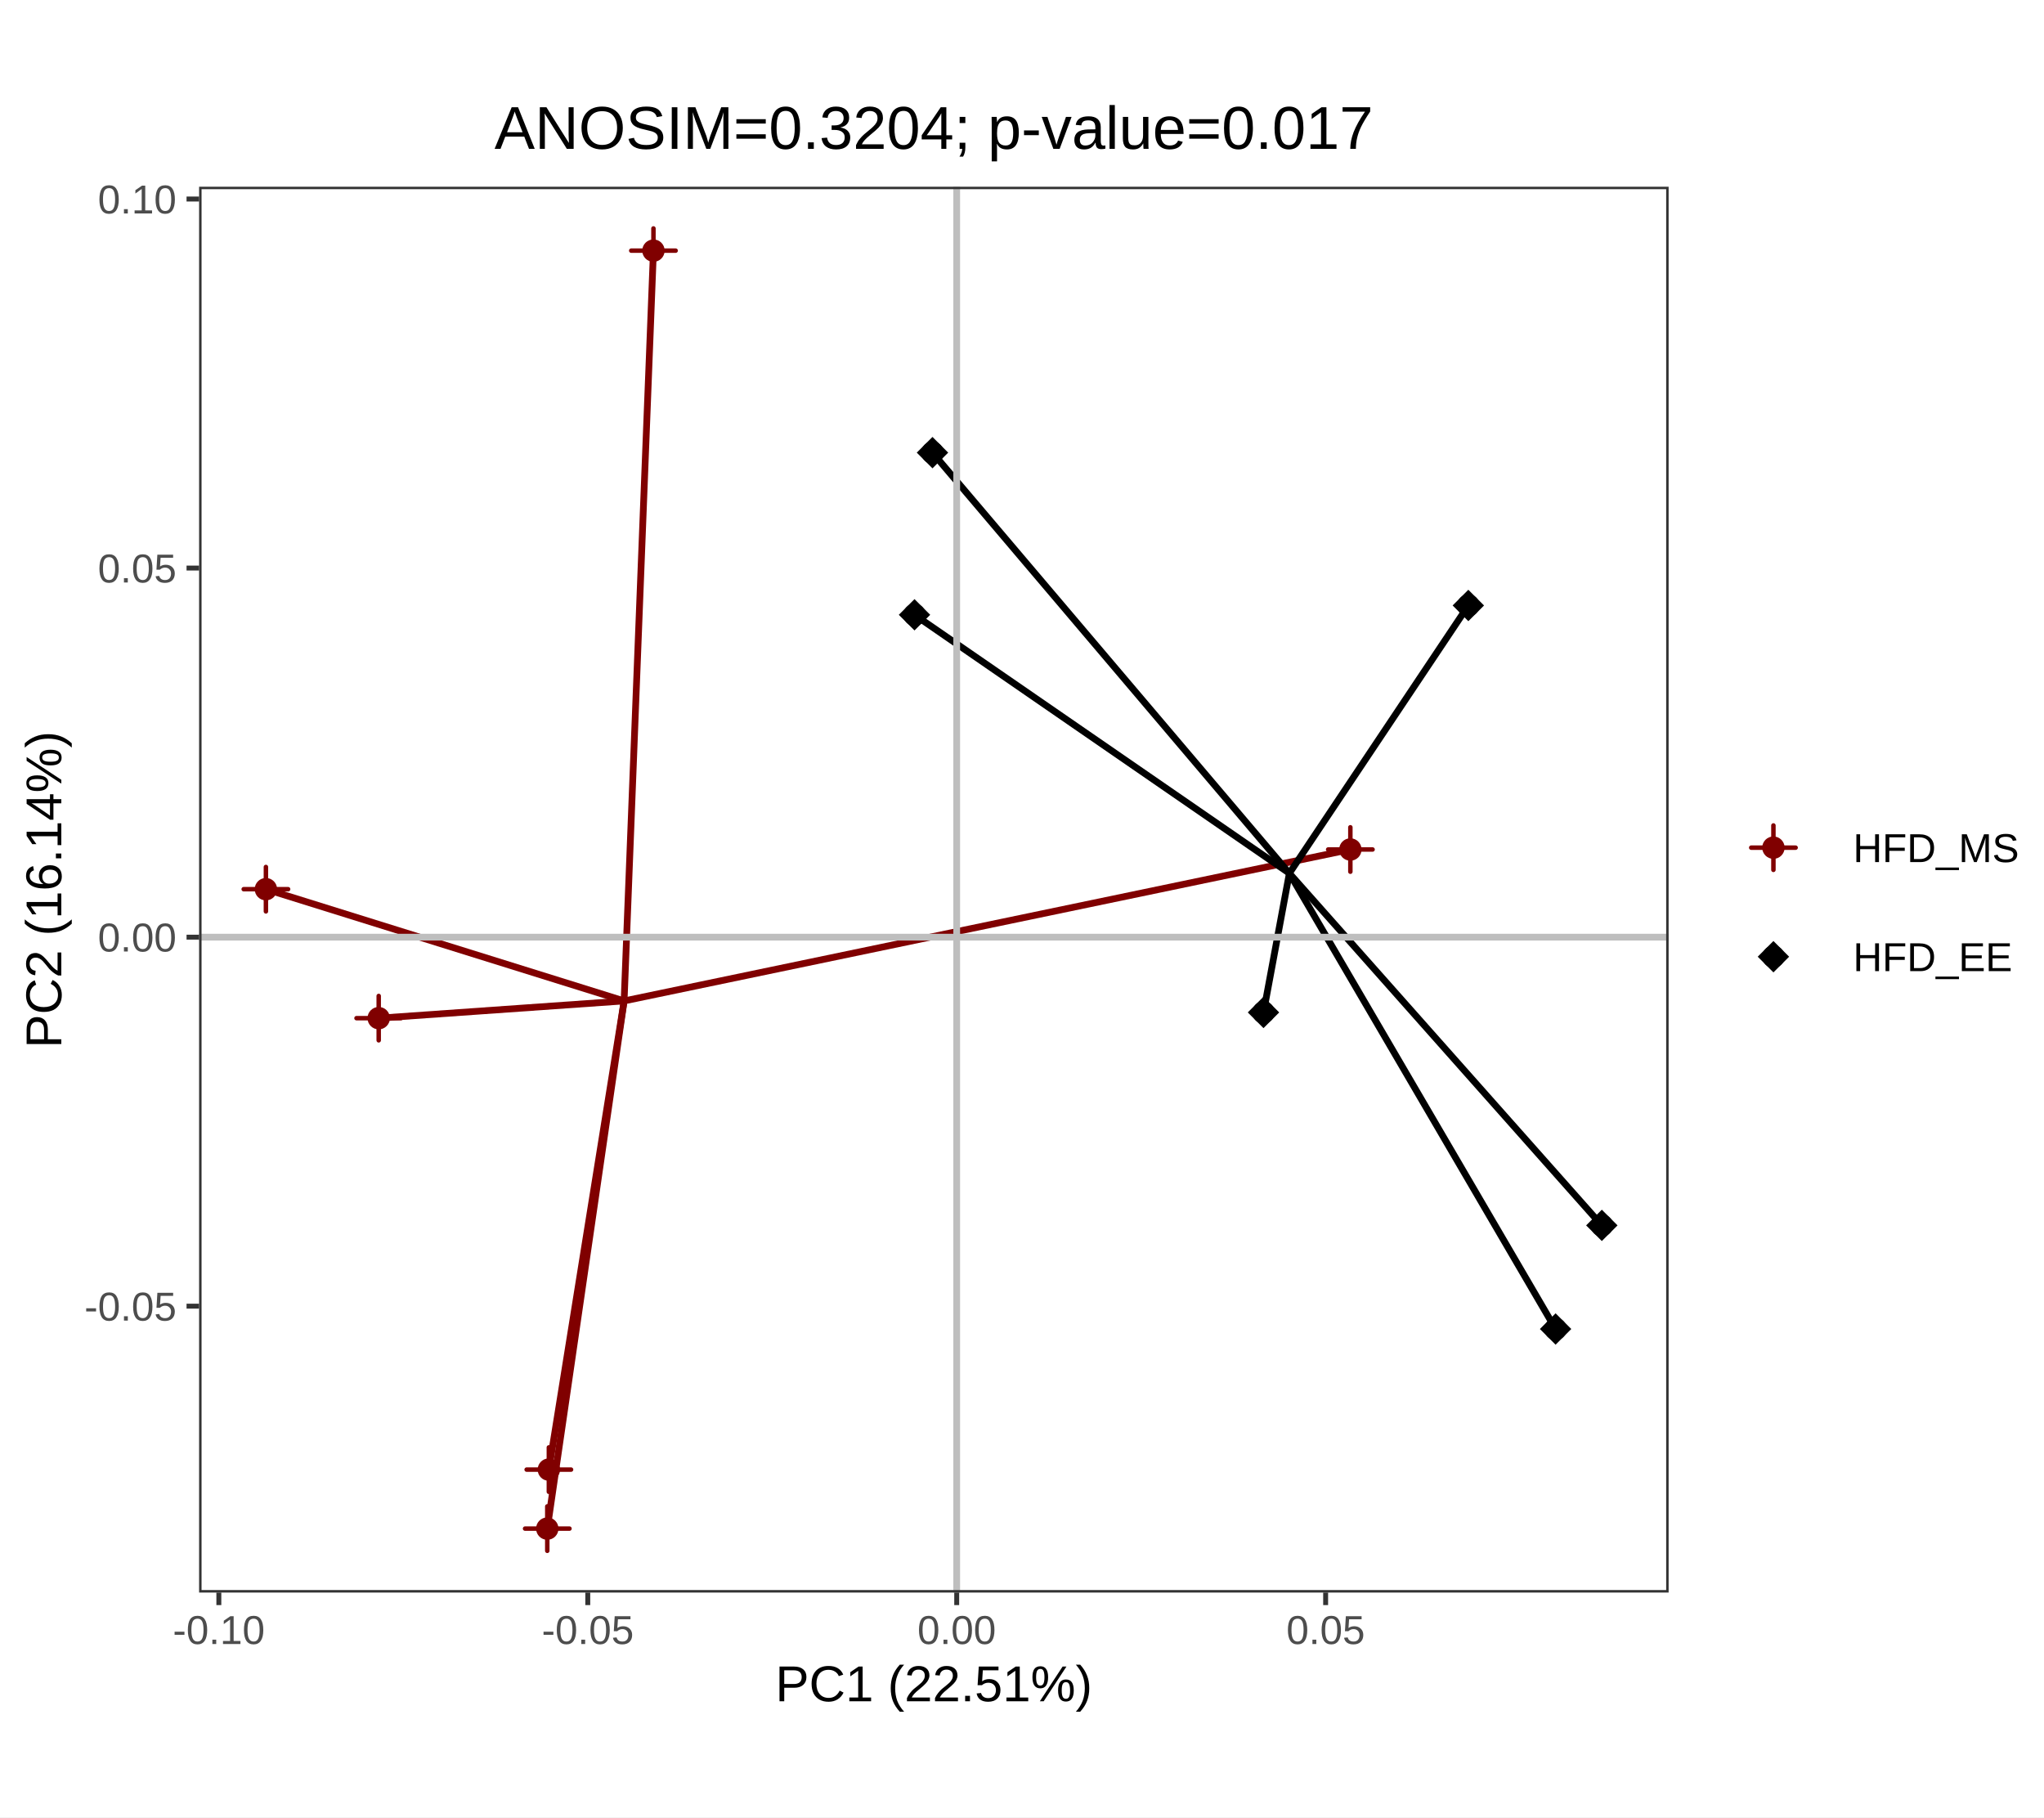
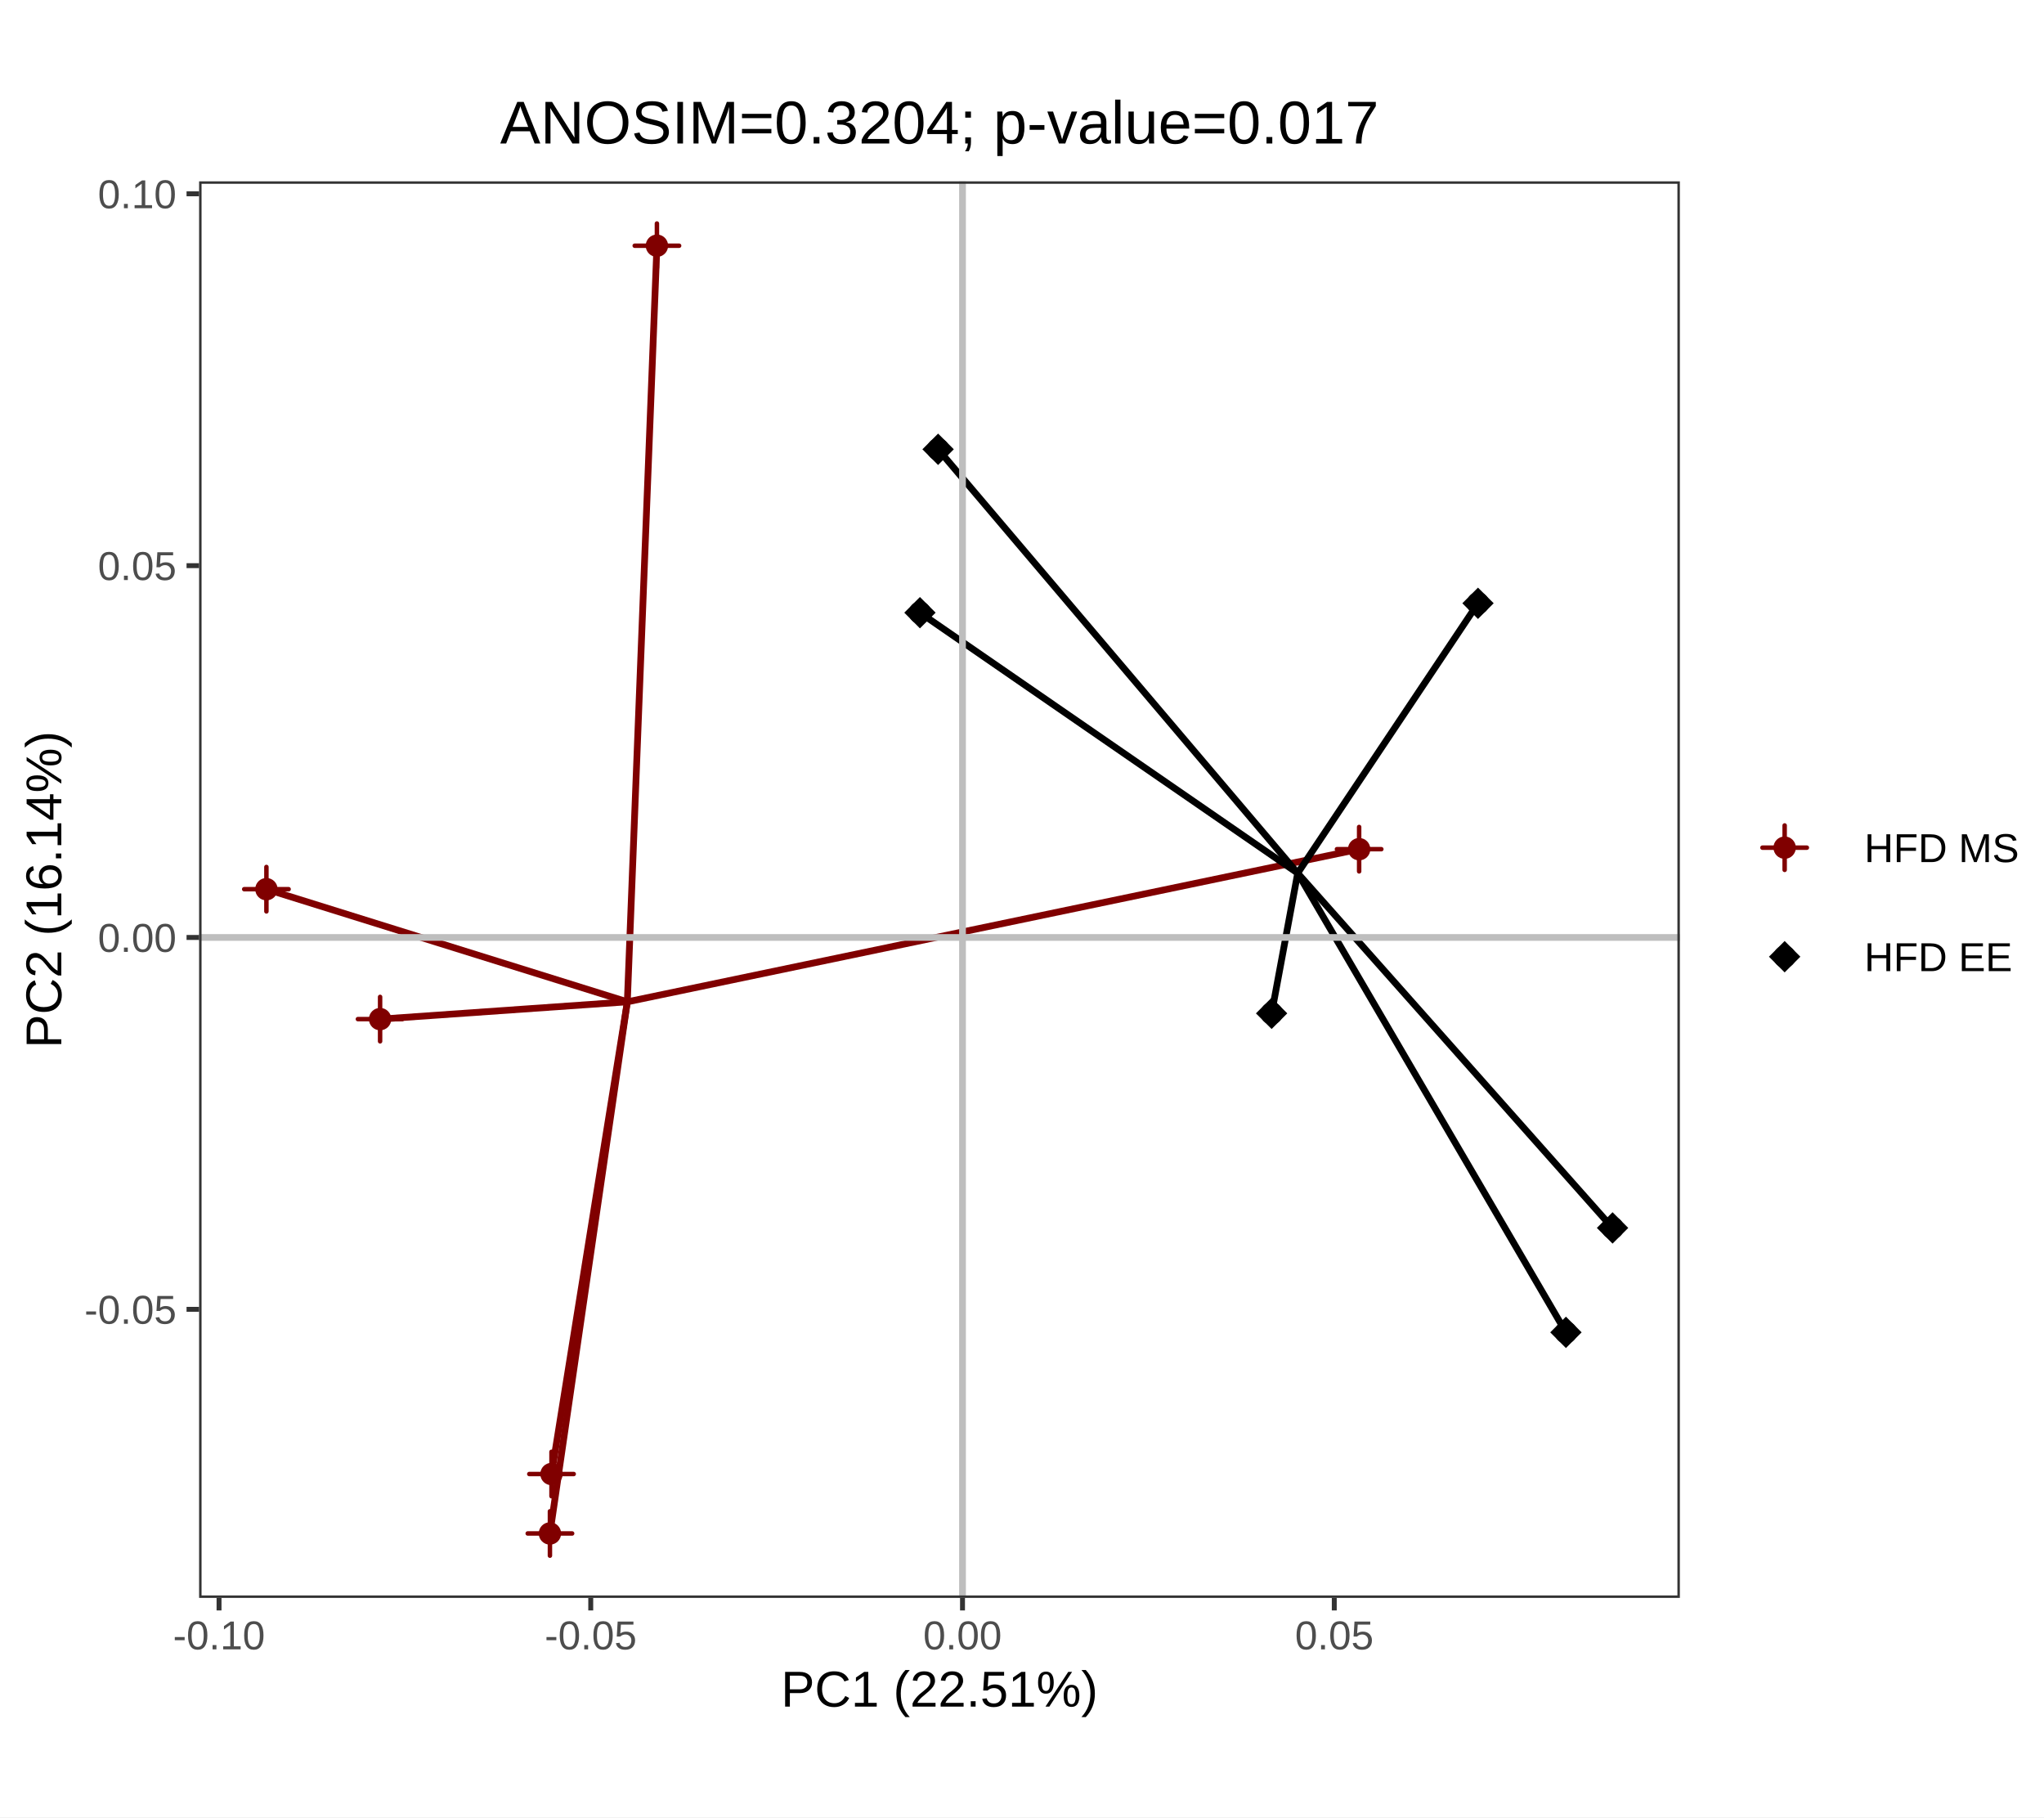
<svg xmlns="http://www.w3.org/2000/svg" class="svglite" width="324.00pt" height="288.00pt" viewBox="0 0 324.00 288.00">
  <defs>
    <style type="text/css">
    .svglite line, .svglite polyline, .svglite polygon, .svglite path, .svglite rect, .svglite circle {
      fill: none;
      stroke: #000000;
      stroke-linecap: round;
      stroke-linejoin: round;
      stroke-miterlimit: 10.00;
    }
    .svglite text {
      white-space: pre;
    }
  </style>
  </defs>
  <rect width="100%" height="100%" style="stroke: none; fill: #FFFFFF;" />
  <defs>
    <clipPath id="cpMC4wMHwzMjQuMDB8MC4wMHwyODguMDA=">
      <rect x="0.00" y="0.00" width="324.00" height="288.00" />
    </clipPath>
  </defs>
  <g clip-path="url(#cpMC4wMHwzMjQuMDB8MC4wMHwyODguMDA=)">
</g>
  <defs>
-     <clipPath id="cpMC4wMHwzMjQuMDB8MTIuNzN8Mjc1LjI3">
-       <rect x="0.00" y="12.73" width="324.00" height="262.53" />
+     <clipPath id="cpMC4wMHwzMjQuMDB8MTEuODh8Mjc2LjEy">
+       <rect x="0.00" y="11.88" width="324.00" height="264.23" />
    </clipPath>
  </defs>
-   <g clip-path="url(#cpMC4wMHwzMjQuMDB8MTIuNzN8Mjc1LjI3)">
-     <rect x="0.00" y="12.73" width="324.00" height="262.53" style="stroke-width: 0.78; stroke: #FFFFFF; fill: #FFFFFF;" />
+   <g clip-path="url(#cpMC4wMHwzMjQuMDB8MTEuODh8Mjc2LjEy)">
+     <rect x="0.00" y="11.88" width="324.00" height="264.23" style="stroke-width: 0.78; stroke: #FFFFFF; fill: #FFFFFF;" />
  </g>
  <g clip-path="url(#cpMC4wMHwzMjQuMDB8MC4wMHwyODguMDA=)">
</g>
  <defs>
-     <clipPath id="cpMzEuNTZ8MjY0LjUwfDI5LjU5fDI1Mi4zNw==">
-       <rect x="31.56" y="29.59" width="232.94" height="222.78" />
+     <clipPath id="cpMzEuNTZ8MjY2LjI4fDI4Ljc0fDI1My4yMg==">
+       <rect x="31.56" y="28.74" width="234.72" height="224.48" />
    </clipPath>
  </defs>
-   <g clip-path="url(#cpMzEuNTZ8MjY0LjUwfDI5LjU5fDI1Mi4zNw==)">
-     <rect x="31.56" y="29.59" width="232.94" height="222.78" style="stroke-width: 0.78; stroke: none; fill: #FFFFFF;" />
-     <circle cx="42.15" cy="140.91" r="1.42" style="stroke-width: 0.71; stroke: #800000; fill: #800000;" />
-     <circle cx="147.81" cy="71.73" r="1.42" style="stroke-width: 0.71; fill: #000000;" />
-     <circle cx="103.58" cy="39.72" r="1.42" style="stroke-width: 0.71; stroke: #800000; fill: #800000;" />
-     <circle cx="214.05" cy="134.62" r="1.42" style="stroke-width: 0.71; stroke: #800000; fill: #800000;" />
-     <circle cx="200.28" cy="160.44" r="1.42" style="stroke-width: 0.71; fill: #000000;" />
-     <circle cx="144.96" cy="97.43" r="1.42" style="stroke-width: 0.71; fill: #000000;" />
-     <circle cx="86.75" cy="242.24" r="1.42" style="stroke-width: 0.71; stroke: #800000; fill: #800000;" />
-     <circle cx="232.75" cy="95.95" r="1.42" style="stroke-width: 0.71; fill: #000000;" />
-     <circle cx="87.00" cy="232.89" r="1.42" style="stroke-width: 0.71; stroke: #800000; fill: #800000;" />
-     <circle cx="246.58" cy="210.61" r="1.42" style="stroke-width: 0.71; fill: #000000;" />
-     <circle cx="60.03" cy="161.35" r="1.42" style="stroke-width: 0.71; stroke: #800000; fill: #800000;" />
-     <circle cx="253.91" cy="194.19" r="1.42" style="stroke-width: 0.71; fill: #000000;" />
-     <line x1="98.93" y1="158.62" x2="42.15" y2="140.91" style="stroke-width: 1.07; stroke: #800000; stroke-linecap: butt;" />
-     <line x1="98.93" y1="158.62" x2="103.58" y2="39.72" style="stroke-width: 1.07; stroke: #800000; stroke-linecap: butt;" />
-     <line x1="98.93" y1="158.62" x2="214.05" y2="134.62" style="stroke-width: 1.07; stroke: #800000; stroke-linecap: butt;" />
-     <line x1="98.93" y1="158.62" x2="86.75" y2="242.24" style="stroke-width: 1.07; stroke: #800000; stroke-linecap: butt;" />
-     <line x1="98.93" y1="158.62" x2="87.00" y2="232.89" style="stroke-width: 1.07; stroke: #800000; stroke-linecap: butt;" />
-     <line x1="98.93" y1="158.62" x2="60.03" y2="161.35" style="stroke-width: 1.07; stroke: #800000; stroke-linecap: butt;" />
-     <line x1="204.38" y1="138.39" x2="147.81" y2="71.73" style="stroke-width: 1.07; stroke-linecap: butt;" />
-     <line x1="204.38" y1="138.39" x2="200.28" y2="160.44" style="stroke-width: 1.07; stroke-linecap: butt;" />
-     <line x1="204.38" y1="138.39" x2="144.96" y2="97.43" style="stroke-width: 1.07; stroke-linecap: butt;" />
-     <line x1="204.38" y1="138.39" x2="232.75" y2="95.95" style="stroke-width: 1.07; stroke-linecap: butt;" />
-     <line x1="204.38" y1="138.39" x2="246.58" y2="210.61" style="stroke-width: 1.07; stroke-linecap: butt;" />
-     <line x1="204.38" y1="138.39" x2="253.91" y2="194.19" style="stroke-width: 1.07; stroke-linecap: butt;" />
-     <line x1="38.63" y1="140.91" x2="45.67" y2="140.91" style="stroke-width: 0.71; stroke: #800000;" />
-     <line x1="42.15" y1="144.43" x2="42.15" y2="137.39" style="stroke-width: 0.71; stroke: #800000;" />
-     <polygon points="145.32,71.73 147.81,69.24 150.30,71.73 147.81,74.22 " style="stroke-width: 0.71; stroke: none; fill: #000000;" />
-     <line x1="100.06" y1="39.72" x2="107.10" y2="39.72" style="stroke-width: 0.71; stroke: #800000;" />
-     <line x1="103.58" y1="43.23" x2="103.58" y2="36.20" style="stroke-width: 0.71; stroke: #800000;" />
-     <line x1="210.53" y1="134.62" x2="217.57" y2="134.62" style="stroke-width: 0.71; stroke: #800000;" />
-     <line x1="214.05" y1="138.14" x2="214.05" y2="131.10" style="stroke-width: 0.71; stroke: #800000;" />
-     <polygon points="197.79,160.44 200.28,157.95 202.77,160.44 200.28,162.93 " style="stroke-width: 0.71; stroke: none; fill: #000000;" />
-     <polygon points="142.47,97.43 144.96,94.94 147.45,97.43 144.96,99.91 " style="stroke-width: 0.71; stroke: none; fill: #000000;" />
-     <line x1="83.23" y1="242.24" x2="90.27" y2="242.24" style="stroke-width: 0.71; stroke: #800000;" />
-     <line x1="86.75" y1="245.76" x2="86.75" y2="238.72" style="stroke-width: 0.71; stroke: #800000;" />
-     <polygon points="230.26,95.95 232.75,93.46 235.24,95.95 232.75,98.44 " style="stroke-width: 0.71; stroke: none; fill: #000000;" />
-     <line x1="83.48" y1="232.89" x2="90.52" y2="232.89" style="stroke-width: 0.71; stroke: #800000;" />
-     <line x1="87.00" y1="236.41" x2="87.00" y2="229.37" style="stroke-width: 0.71; stroke: #800000;" />
-     <polygon points="244.09,210.61 246.58,208.12 249.07,210.61 246.58,213.10 " style="stroke-width: 0.71; stroke: none; fill: #000000;" />
-     <line x1="56.51" y1="161.35" x2="63.55" y2="161.35" style="stroke-width: 0.71; stroke: #800000;" />
-     <line x1="60.03" y1="164.86" x2="60.03" y2="157.83" style="stroke-width: 0.71; stroke: #800000;" />
-     <polygon points="251.42,194.19 253.91,191.70 256.40,194.19 253.91,196.67 " style="stroke-width: 0.71; stroke: none; fill: #000000;" />
-     <line x1="31.56" y1="148.51" x2="264.50" y2="148.51" style="stroke-width: 1.07; stroke: #BEBEBE; stroke-linecap: butt;" />
-     <line x1="151.65" y1="252.37" x2="151.65" y2="29.59" style="stroke-width: 1.07; stroke: #BEBEBE; stroke-linecap: butt;" />
-     <rect x="31.56" y="29.59" width="232.94" height="222.78" style="stroke-width: 0.78; stroke: #333333;" />
+   <g clip-path="url(#cpMzEuNTZ8MjY2LjI4fDI4Ljc0fDI1My4yMg==)">
+     <rect x="31.56" y="28.74" width="234.72" height="224.48" style="stroke-width: 0.78; stroke: none; fill: #FFFFFF;" />
+     <circle cx="42.23" cy="140.91" r="1.42" style="stroke-width: 0.71; stroke: #800000; fill: #800000;" />
+     <circle cx="148.70" cy="71.20" r="1.42" style="stroke-width: 0.71; fill: #000000;" />
+     <circle cx="104.13" cy="38.94" r="1.42" style="stroke-width: 0.71; stroke: #800000; fill: #800000;" />
+     <circle cx="215.44" cy="134.57" r="1.42" style="stroke-width: 0.71; stroke: #800000; fill: #800000;" />
+     <circle cx="201.57" cy="160.59" r="1.42" style="stroke-width: 0.71; fill: #000000;" />
+     <circle cx="145.82" cy="97.09" r="1.42" style="stroke-width: 0.71; fill: #000000;" />
+     <circle cx="87.17" cy="243.01" r="1.42" style="stroke-width: 0.71; stroke: #800000; fill: #800000;" />
+     <circle cx="234.28" cy="95.60" r="1.42" style="stroke-width: 0.71; fill: #000000;" />
+     <circle cx="87.42" cy="233.59" r="1.42" style="stroke-width: 0.71; stroke: #800000; fill: #800000;" />
+     <circle cx="248.22" cy="211.14" r="1.42" style="stroke-width: 0.71; fill: #000000;" />
+     <circle cx="60.25" cy="161.50" r="1.42" style="stroke-width: 0.71; stroke: #800000; fill: #800000;" />
+     <circle cx="255.61" cy="194.59" r="1.42" style="stroke-width: 0.71; fill: #000000;" />
+     <line x1="99.44" y1="158.76" x2="42.23" y2="140.91" style="stroke-width: 1.07; stroke: #800000; stroke-linecap: butt;" />
+     <line x1="99.44" y1="158.76" x2="104.13" y2="38.94" style="stroke-width: 1.07; stroke: #800000; stroke-linecap: butt;" />
+     <line x1="99.44" y1="158.76" x2="215.44" y2="134.57" style="stroke-width: 1.07; stroke: #800000; stroke-linecap: butt;" />
+     <line x1="99.44" y1="158.76" x2="87.17" y2="243.01" style="stroke-width: 1.07; stroke: #800000; stroke-linecap: butt;" />
+     <line x1="99.44" y1="158.76" x2="87.42" y2="233.59" style="stroke-width: 1.07; stroke: #800000; stroke-linecap: butt;" />
+     <line x1="99.44" y1="158.76" x2="60.25" y2="161.50" style="stroke-width: 1.07; stroke: #800000; stroke-linecap: butt;" />
+     <line x1="205.70" y1="138.37" x2="148.70" y2="71.20" style="stroke-width: 1.07; stroke-linecap: butt;" />
+     <line x1="205.70" y1="138.37" x2="201.57" y2="160.59" style="stroke-width: 1.07; stroke-linecap: butt;" />
+     <line x1="205.70" y1="138.37" x2="145.82" y2="97.09" style="stroke-width: 1.07; stroke-linecap: butt;" />
+     <line x1="205.70" y1="138.37" x2="234.28" y2="95.60" style="stroke-width: 1.07; stroke-linecap: butt;" />
+     <line x1="205.70" y1="138.37" x2="248.22" y2="211.14" style="stroke-width: 1.07; stroke-linecap: butt;" />
+     <line x1="205.70" y1="138.37" x2="255.61" y2="194.59" style="stroke-width: 1.07; stroke-linecap: butt;" />
+     <line x1="38.71" y1="140.91" x2="45.75" y2="140.91" style="stroke-width: 0.71; stroke: #800000;" />
+     <line x1="42.23" y1="144.43" x2="42.23" y2="137.39" style="stroke-width: 0.71; stroke: #800000;" />
+     <polygon points="146.21,71.20 148.70,68.71 151.19,71.20 148.70,73.69 " style="stroke-width: 0.71; stroke: none; fill: #000000;" />
+     <line x1="100.61" y1="38.94" x2="107.65" y2="38.94" style="stroke-width: 0.71; stroke: #800000;" />
+     <line x1="104.13" y1="42.46" x2="104.13" y2="35.42" style="stroke-width: 0.71; stroke: #800000;" />
+     <line x1="211.92" y1="134.57" x2="218.96" y2="134.57" style="stroke-width: 0.71; stroke: #800000;" />
+     <line x1="215.44" y1="138.09" x2="215.44" y2="131.05" style="stroke-width: 0.71; stroke: #800000;" />
+     <polygon points="199.08,160.59 201.57,158.10 204.05,160.59 201.57,163.07 " style="stroke-width: 0.71; stroke: none; fill: #000000;" />
+     <polygon points="143.34,97.09 145.82,94.61 148.31,97.09 145.82,99.58 " style="stroke-width: 0.71; stroke: none; fill: #000000;" />
+     <line x1="83.65" y1="243.01" x2="90.69" y2="243.01" style="stroke-width: 0.71; stroke: #800000;" />
+     <line x1="87.17" y1="246.53" x2="87.17" y2="239.50" style="stroke-width: 0.71; stroke: #800000;" />
+     <polygon points="231.80,95.60 234.28,93.12 236.77,95.60 234.28,98.09 " style="stroke-width: 0.71; stroke: none; fill: #000000;" />
+     <line x1="83.90" y1="233.59" x2="90.94" y2="233.59" style="stroke-width: 0.71; stroke: #800000;" />
+     <line x1="87.42" y1="237.11" x2="87.42" y2="230.07" style="stroke-width: 0.71; stroke: #800000;" />
+     <polygon points="245.73,211.14 248.22,208.65 250.71,211.14 248.22,213.63 " style="stroke-width: 0.71; stroke: none; fill: #000000;" />
+     <line x1="56.73" y1="161.50" x2="63.77" y2="161.50" style="stroke-width: 0.71; stroke: #800000;" />
+     <line x1="60.25" y1="165.02" x2="60.25" y2="157.98" style="stroke-width: 0.71; stroke: #800000;" />
+     <polygon points="253.12,194.59 255.61,192.10 258.10,194.59 255.61,197.08 " style="stroke-width: 0.71; stroke: none; fill: #000000;" />
+     <line x1="31.56" y1="148.56" x2="266.28" y2="148.56" style="stroke-width: 1.07; stroke: #BEBEBE; stroke-linecap: butt;" />
+     <line x1="152.57" y1="253.22" x2="152.57" y2="28.74" style="stroke-width: 1.07; stroke: #BEBEBE; stroke-linecap: butt;" />
+     <rect x="31.56" y="28.74" width="234.72" height="224.48" style="stroke-width: 0.78; stroke: #333333;" />
  </g>
  <g clip-path="url(#cpMC4wMHwzMjQuMDB8MC4wMHwyODguMDA=)">
-     <text x="27.97" y="209.28" text-anchor="end" style="font-size: 6.40px;fill: #4D4D4D; font-family: &quot;Arial&quot;;" textLength="14.58px" lengthAdjust="spacingAndGlyphs">-0.05</text>
-     <text x="27.97" y="150.79" text-anchor="end" style="font-size: 6.40px;fill: #4D4D4D; font-family: &quot;Arial&quot;;" textLength="12.45px" lengthAdjust="spacingAndGlyphs">0.00</text>
-     <text x="27.97" y="92.31" text-anchor="end" style="font-size: 6.40px;fill: #4D4D4D; font-family: &quot;Arial&quot;;" textLength="12.45px" lengthAdjust="spacingAndGlyphs">0.05</text>
-     <text x="27.97" y="33.83" text-anchor="end" style="font-size: 6.40px;fill: #4D4D4D; font-family: &quot;Arial&quot;;" textLength="12.45px" lengthAdjust="spacingAndGlyphs">0.10</text>
-     <polyline points="29.57,206.99 31.56,206.99 " style="stroke-width: 0.78; stroke: #333333; stroke-linecap: butt;" />
-     <polyline points="29.57,148.51 31.56,148.51 " style="stroke-width: 0.78; stroke: #333333; stroke-linecap: butt;" />
-     <polyline points="29.57,90.02 31.56,90.02 " style="stroke-width: 0.78; stroke: #333333; stroke-linecap: butt;" />
-     <polyline points="29.57,31.54 31.56,31.54 " style="stroke-width: 0.78; stroke: #333333; stroke-linecap: butt;" />
-     <polyline points="34.69,254.36 34.69,252.37 " style="stroke-width: 0.78; stroke: #333333; stroke-linecap: butt;" />
-     <polyline points="93.17,254.36 93.17,252.37 " style="stroke-width: 0.78; stroke: #333333; stroke-linecap: butt;" />
-     <polyline points="151.65,254.36 151.65,252.37 " style="stroke-width: 0.78; stroke: #333333; stroke-linecap: butt;" />
-     <polyline points="210.13,254.36 210.13,252.37 " style="stroke-width: 0.78; stroke: #333333; stroke-linecap: butt;" />
-     <text x="34.69" y="260.53" text-anchor="middle" style="font-size: 6.40px;fill: #4D4D4D; font-family: &quot;Arial&quot;;" textLength="14.58px" lengthAdjust="spacingAndGlyphs">-0.10</text>
-     <text x="93.17" y="260.53" text-anchor="middle" style="font-size: 6.40px;fill: #4D4D4D; font-family: &quot;Arial&quot;;" textLength="14.58px" lengthAdjust="spacingAndGlyphs">-0.05</text>
-     <text x="151.65" y="260.53" text-anchor="middle" style="font-size: 6.40px;fill: #4D4D4D; font-family: &quot;Arial&quot;;" textLength="12.45px" lengthAdjust="spacingAndGlyphs">0.00</text>
-     <text x="210.13" y="260.53" text-anchor="middle" style="font-size: 6.40px;fill: #4D4D4D; font-family: &quot;Arial&quot;;" textLength="12.45px" lengthAdjust="spacingAndGlyphs">0.05</text>
-     <text x="148.03" y="269.60" text-anchor="middle" style="font-size: 8.00px; font-family: &quot;Arial&quot;;" textLength="50.25px" lengthAdjust="spacingAndGlyphs">PC1 (22.51%)</text>
+     <text x="27.97" y="209.78" text-anchor="end" style="font-size: 6.40px;fill: #4D4D4D; font-family: &quot;Arial&quot;;" textLength="14.58px" lengthAdjust="spacingAndGlyphs">-0.05</text>
+     <text x="27.97" y="150.85" text-anchor="end" style="font-size: 6.40px;fill: #4D4D4D; font-family: &quot;Arial&quot;;" textLength="12.45px" lengthAdjust="spacingAndGlyphs">0.00</text>
+     <text x="27.97" y="91.92" text-anchor="end" style="font-size: 6.40px;fill: #4D4D4D; font-family: &quot;Arial&quot;;" textLength="12.45px" lengthAdjust="spacingAndGlyphs">0.05</text>
+     <text x="27.97" y="33.00" text-anchor="end" style="font-size: 6.40px;fill: #4D4D4D; font-family: &quot;Arial&quot;;" textLength="12.45px" lengthAdjust="spacingAndGlyphs">0.10</text>
+     <polyline points="29.57,207.49 31.56,207.49 " style="stroke-width: 0.78; stroke: #333333; stroke-linecap: butt;" />
+     <polyline points="29.57,148.56 31.56,148.56 " style="stroke-width: 0.78; stroke: #333333; stroke-linecap: butt;" />
+     <polyline points="29.57,89.64 31.56,89.64 " style="stroke-width: 0.78; stroke: #333333; stroke-linecap: butt;" />
+     <polyline points="29.57,30.71 31.56,30.71 " style="stroke-width: 0.78; stroke: #333333; stroke-linecap: butt;" />
+     <polyline points="34.72,255.21 34.72,253.22 " style="stroke-width: 0.78; stroke: #333333; stroke-linecap: butt;" />
+     <polyline points="93.64,255.21 93.64,253.22 " style="stroke-width: 0.78; stroke: #333333; stroke-linecap: butt;" />
+     <polyline points="152.57,255.21 152.57,253.22 " style="stroke-width: 0.78; stroke: #333333; stroke-linecap: butt;" />
+     <polyline points="211.50,255.21 211.50,253.22 " style="stroke-width: 0.78; stroke: #333333; stroke-linecap: butt;" />
+     <text x="34.72" y="261.38" text-anchor="middle" style="font-size: 6.40px;fill: #4D4D4D; font-family: &quot;Arial&quot;;" textLength="14.58px" lengthAdjust="spacingAndGlyphs">-0.10</text>
+     <text x="93.64" y="261.38" text-anchor="middle" style="font-size: 6.40px;fill: #4D4D4D; font-family: &quot;Arial&quot;;" textLength="14.58px" lengthAdjust="spacingAndGlyphs">-0.05</text>
+     <text x="152.57" y="261.38" text-anchor="middle" style="font-size: 6.40px;fill: #4D4D4D; font-family: &quot;Arial&quot;;" textLength="12.45px" lengthAdjust="spacingAndGlyphs">0.00</text>
+     <text x="211.50" y="261.38" text-anchor="middle" style="font-size: 6.40px;fill: #4D4D4D; font-family: &quot;Arial&quot;;" textLength="12.45px" lengthAdjust="spacingAndGlyphs">0.05</text>
+     <text x="148.92" y="270.45" text-anchor="middle" style="font-size: 8.00px; font-family: &quot;Arial&quot;;" textLength="50.25px" lengthAdjust="spacingAndGlyphs">PC1 (22.51%)</text>
    <text transform="translate(9.72,140.98) rotate(-90)" text-anchor="middle" style="font-size: 8.00px; font-family: &quot;Arial&quot;;" textLength="50.25px" lengthAdjust="spacingAndGlyphs">PC2 (16.14%)</text>
-     <rect x="272.47" y="125.69" width="17.28" height="17.28" style="stroke-width: 0.78; stroke: none; fill: #FFFFFF;" />
-     <circle cx="281.11" cy="134.33" r="1.42" style="stroke-width: 0.71; stroke: #800000; fill: #800000;" />
-     <line x1="277.59" y1="134.33" x2="284.63" y2="134.33" style="stroke-width: 0.71; stroke: #800000;" />
-     <line x1="281.11" y1="137.85" x2="281.11" y2="130.81" style="stroke-width: 0.71; stroke: #800000;" />
-     <rect x="272.47" y="142.97" width="17.28" height="17.28" style="stroke-width: 0.78; stroke: none; fill: #FFFFFF;" />
-     <circle cx="281.11" cy="151.61" r="1.42" style="stroke-width: 0.71; fill: #000000;" />
-     <polygon points="278.62,151.61 281.11,149.12 283.60,151.61 281.11,154.10 " style="stroke-width: 0.71; stroke: none; fill: #000000;" />
-     <text x="293.73" y="136.62" style="font-size: 6.40px; font-family: &quot;Arial&quot;;" textLength="26.28px" lengthAdjust="spacingAndGlyphs">HFD_MS</text>
-     <text x="293.73" y="153.90" style="font-size: 6.40px; font-family: &quot;Arial&quot;;" textLength="25.21px" lengthAdjust="spacingAndGlyphs">HFD_EE</text>
-     <text x="148.03" y="23.59" text-anchor="middle" style="font-size: 9.60px; font-family: &quot;Arial&quot;;" textLength="139.17px" lengthAdjust="spacingAndGlyphs">ANOSIM=0.3204; p-value=0.017</text>
+     <rect x="274.25" y="125.69" width="17.28" height="17.28" style="stroke-width: 0.78; stroke: none; fill: #FFFFFF;" />
+     <circle cx="282.89" cy="134.33" r="1.42" style="stroke-width: 0.71; stroke: #800000; fill: #800000;" />
+     <line x1="279.37" y1="134.33" x2="286.41" y2="134.33" style="stroke-width: 0.71; stroke: #800000;" />
+     <line x1="282.89" y1="137.85" x2="282.89" y2="130.81" style="stroke-width: 0.71; stroke: #800000;" />
+     <rect x="274.25" y="142.97" width="17.28" height="17.28" style="stroke-width: 0.78; stroke: none; fill: #FFFFFF;" />
+     <circle cx="282.89" cy="151.61" r="1.42" style="stroke-width: 0.71; fill: #000000;" />
+     <polygon points="280.40,151.61 282.89,149.12 285.38,151.61 282.89,154.10 " style="stroke-width: 0.71; stroke: none; fill: #000000;" />
+     <text x="295.51" y="136.62" style="font-size: 6.40px; font-family: &quot;Arial&quot;;" textLength="24.50px" lengthAdjust="spacingAndGlyphs">HFD MS</text>
+     <text x="295.51" y="153.90" style="font-size: 6.40px; font-family: &quot;Arial&quot;;" textLength="23.44px" lengthAdjust="spacingAndGlyphs">HFD EE</text>
+     <text x="148.92" y="22.74" text-anchor="middle" style="font-size: 9.60px; font-family: &quot;Arial&quot;;" textLength="139.17px" lengthAdjust="spacingAndGlyphs">ANOSIM=0.3204; p-value=0.017</text>
  </g>
</svg>
